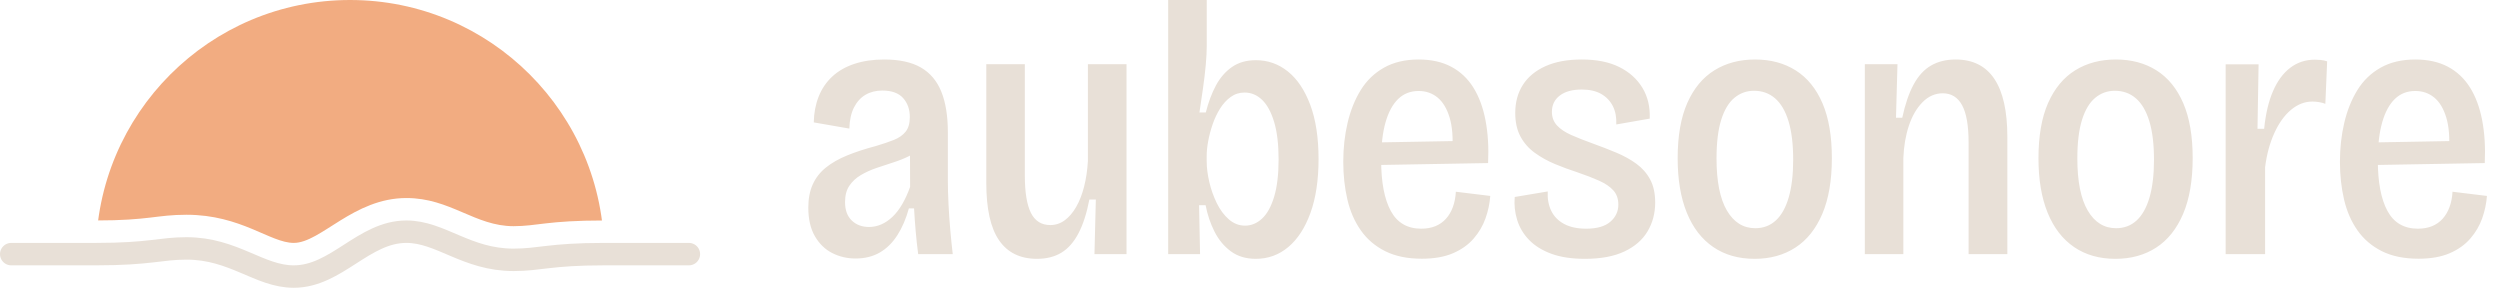
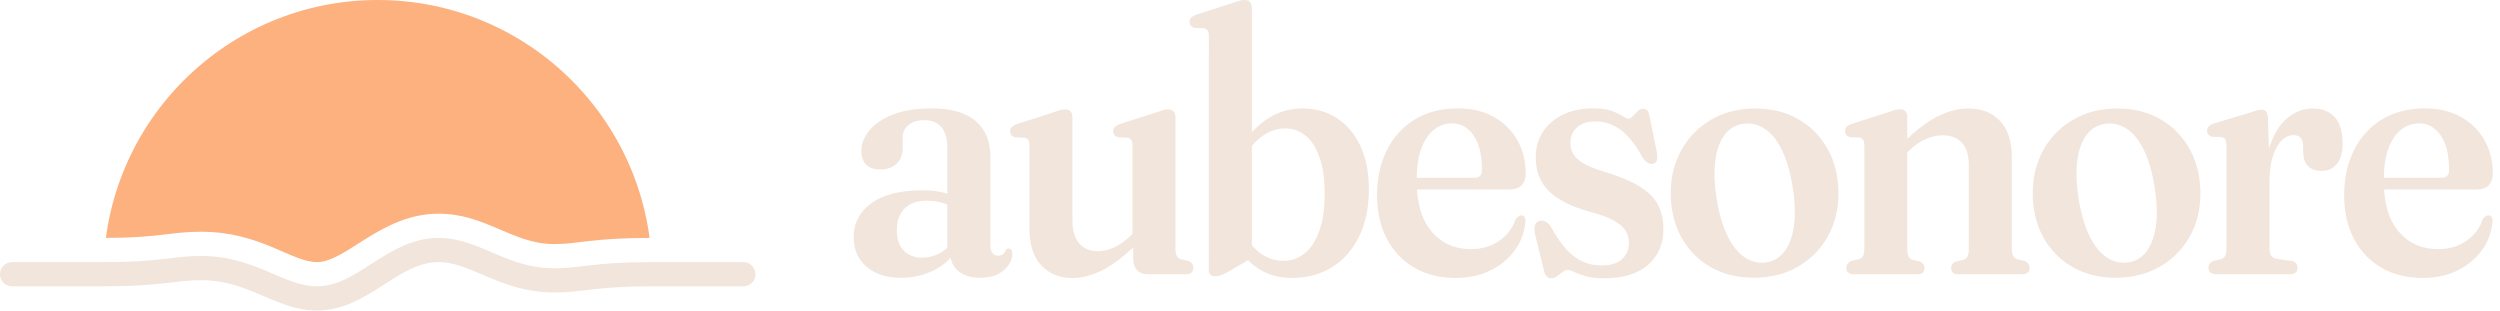
- <svg xmlns="http://www.w3.org/2000/svg" viewBox="-2197.03 -702.2 6908.03 795.2" role="img" aria-label="AubeSonore">
+ <svg xmlns="http://www.w3.org/2000/svg" viewBox="-4564.41 -1481.84 13509.41 1678.1" role="img" aria-label="AubeSonore">
  <clipPath id="l-sky">
-     <path d="M-2228.03 -93 L-1931.97 -93 C-1784.24 -93 -1764.2 -108.78 -1681.57 -108.78 C-1530.5 -108.78 -1450.51 -31 -1385.34 -31 C-1310.63 -31 -1220.35 -155 -1074.03 -155 C-952.69 -155 -884.62 -77.22 -778.08 -77.22 C-712.94 -77.22 -685.39 -93 -527.57 -93 L-231.5 -93 L-231.5 -1404.4 L-2228.03 -1404.4 Z" />
+     <path d="M-4629.83 -196.26 L-4005.05 -196.26 C-3693.29 -196.26 -3651.02 -229.55 -3476.65 -229.55 C-3157.83 -229.55 -2989.04 -65.42 -2851.51 -65.42 C-2693.84 -65.42 -2503.33 -327.09 -2194.56 -327.09 C-1938.5 -327.09 -1794.85 -162.96 -1570.01 -162.96 C-1432.56 -162.96 -1374.41 -196.26 -1041.37 -196.26 L-416.58 -196.26 L-416.58 -2963.68 L-4629.83 -2963.68 Z" />
  </clipPath>
  <g clip-path="url(#l-sky)">
-     <circle cx="-1229.77" cy="0" r="702.2" fill="#F2AC81" />
+     <circle cx="-2523.21" cy="0" r="1481.84" fill="#FCB17E" />
  </g>
-   <path d="M-2166.03 0 L-1931.97 0 C-1781.7 0 -1754.15 -15.78 -1681.52 -15.78 C-1551.23 -15.78 -1480.17 62 -1385.42 62 C-1267.12 62 -1192.41 -62 -1074.11 -62 C-979.36 -62 -908.3 15.78 -778.02 15.78 C-705.39 15.78 -677.84 0 -527.57 0 L-293.5 0" fill="none" stroke="#E8E0D7" stroke-width="62" stroke-linecap="round" stroke-linejoin="round" />
-   <path d="M167 12.1Q132.4 12.1 102.75 -2.9Q73.1 -17.9 54.8 -49.25Q36.5 -80.6 36.5 -128.7Q36.5 -165.6 48.8 -192.75Q61.1 -219.9 85 -239.15Q108.9 -258.4 143.55 -272.6Q178.2 -286.8 222.8 -298.6Q251.9 -307.2 272.8 -315.5Q293.7 -323.8 305.35 -338.25Q317 -352.7 317 -378.8Q317 -410.4 298.5 -431.2Q280 -452 240.9 -452Q214.6 -452 194.65 -440.35Q174.7 -428.7 162.8 -405.45Q150.9 -382.2 149.9 -346.9L51.6 -364Q52.3 -403 65.15 -435.4Q78 -467.8 102.8 -490.8Q127.6 -513.8 164 -525.8Q200.4 -537.8 246 -537.8Q309.2 -537.8 347.6 -515.65Q386 -493.5 404.05 -448.85Q422.1 -404.2 422.1 -336.6V-203Q422.1 -174.4 423.9 -138.05Q425.7 -101.7 428.9 -65.55Q432.1 -29.4 435.6 0H340.1Q336 -31 333.25 -62.65Q330.5 -94.3 328.7 -126.4H314.4Q302.6 -83.5 282.5 -52.15Q262.4 -20.8 233.85 -4.35Q205.3 12.1 167 12.1ZM204.3 -75Q221.5 -75 237.85 -82Q254.2 -89 269 -103Q283.8 -117 296.15 -138.3Q308.5 -159.6 317.8 -185.8L317.4 -294.9L346.9 -296.5Q335 -280.9 315.1 -270.95Q295.2 -261 271.6 -253.5Q248 -246 224.55 -237.95Q201.1 -229.9 181.5 -218.3Q161.9 -206.7 149.95 -189Q138 -171.3 138 -143.7Q138 -110.6 156.65 -92.8Q175.3 -75 204.3 -75Z M668.5 13Q598.8 13 563.55 -38.3Q528.3 -89.6 528.3 -196.8V-524.8H634.8V-217.2Q634.8 -147.3 651.7 -113.8Q668.6 -80.3 705.2 -80.3Q727.1 -80.3 745.1 -93.55Q763.1 -106.8 776.7 -130.5Q790.3 -154.2 798.55 -186.45Q806.8 -218.7 809.1 -257.5V-524.8H915.8V-209.1V0H827.2L831 -150.9H813.1Q802.2 -94.2 783.05 -57.6Q763.9 -21 735.85 -4Q707.8 13 668.5 13Z M1273.1 13Q1232.1 13 1204 -7.8Q1175.9 -28.6 1158.9 -62.2Q1141.9 -95.8 1134.3 -135.1H1116.3L1119 0H1030.9V-263.6V-702.2H1137.5V-575.8Q1137.5 -553.2 1134.75 -522.85Q1132 -492.5 1127.2 -458.9Q1122.4 -425.3 1117.3 -391.5H1134.9Q1145.4 -433.3 1162.6 -465.6Q1179.8 -497.9 1206.95 -516.9Q1234.1 -535.9 1273.2 -535.9Q1322.8 -535.9 1361.7 -504.7Q1400.6 -473.5 1423.5 -412.45Q1446.4 -351.4 1446.4 -262.5Q1446.4 -175.8 1424.1 -114.05Q1401.8 -52.3 1362.9 -19.65Q1324 13 1273.1 13ZM1243.3 -78.7Q1269.2 -78.7 1290.25 -98.15Q1311.3 -117.6 1323.65 -158.4Q1336 -199.2 1336 -261.8Q1336 -324 1323.7 -365.05Q1311.4 -406.1 1290.4 -426.3Q1269.4 -446.5 1242 -446.5Q1220.5 -446.5 1203.6 -434.25Q1186.7 -422 1174.25 -402.15Q1161.8 -382.3 1153.65 -358.45Q1145.5 -334.6 1141.4 -312Q1137.3 -289.4 1137.3 -271.5V-257Q1137.3 -230 1144.55 -199.15Q1151.8 -168.3 1165.25 -140.8Q1178.7 -113.3 1198.6 -96Q1218.5 -78.7 1243.3 -78.7Z M1731.7 12.7Q1672.2 12.7 1630.65 -8.1Q1589.1 -28.9 1563.3 -65.5Q1537.5 -102.1 1526.1 -150.85Q1514.7 -199.6 1514.7 -255.2Q1514.7 -311.9 1526.65 -362.8Q1538.6 -413.7 1562.9 -453.2Q1587.2 -492.7 1627.25 -515.25Q1667.3 -537.8 1723 -537.8Q1775.3 -537.8 1812.95 -517.85Q1850.6 -497.9 1874.05 -460.5Q1897.5 -423.1 1907.7 -369.95Q1917.9 -316.8 1914.9 -251.6L1589.9 -245.9V-308.3L1842.1 -312.8L1816 -283.5Q1819.7 -340.8 1808.45 -377.75Q1797.2 -414.7 1775.2 -432.75Q1753.2 -450.8 1722.9 -450.8Q1689.3 -450.8 1666.5 -428.8Q1643.7 -406.8 1631.55 -364.35Q1619.4 -321.9 1619.4 -259.4Q1619.4 -168.4 1646 -119.35Q1672.6 -70.3 1730.1 -70.3Q1752.4 -70.3 1769.45 -77.35Q1786.5 -84.4 1798.6 -97.85Q1810.7 -111.3 1817.6 -130.25Q1824.5 -149.2 1825.8 -172.4L1920.9 -160.8Q1918.6 -129.4 1907.75 -98.85Q1896.9 -68.3 1874.9 -42.9Q1852.9 -17.5 1817.8 -2.4Q1782.7 12.7 1731.7 12.7Z M2182.5 13Q2127.6 13 2089.65 -1Q2051.7 -15 2028.3 -39.1Q2004.9 -63.2 1995.25 -94.35Q1985.6 -125.5 1988.5 -157.9L2079.7 -173.2Q2078.1 -143 2089.35 -119.75Q2100.6 -96.5 2124.9 -83.4Q2149.2 -70.3 2186 -70.3Q2230.4 -70.3 2252.6 -89.4Q2274.8 -108.5 2274.8 -136.9Q2274.8 -160.8 2260.95 -176.15Q2247.1 -191.5 2221.65 -202.9Q2196.2 -214.3 2161.2 -226.2Q2130 -236.3 2099.65 -248.95Q2069.3 -261.6 2044.1 -279.8Q2018.9 -298 2004.4 -324.85Q1989.9 -351.7 1989.9 -390.1Q1989.9 -434.3 2010.75 -467.3Q2031.6 -500.3 2072.8 -519.05Q2114 -537.8 2173.6 -537.8Q2235.4 -537.8 2277.15 -517.1Q2318.9 -496.4 2341.2 -459.75Q2363.5 -423.1 2361.5 -374.4L2269.1 -358.3Q2270.4 -387.7 2259.6 -409Q2248.8 -430.3 2227.5 -442.55Q2206.2 -454.8 2173.6 -454.8Q2134.7 -454.8 2112.95 -438.15Q2091.2 -421.5 2091.2 -393.2Q2091.2 -370.7 2105.4 -355.45Q2119.6 -340.2 2145 -329Q2170.4 -317.8 2204 -305.7Q2237.9 -293.5 2269.2 -280.4Q2300.5 -267.3 2324.75 -249.6Q2349 -231.9 2362.8 -206.1Q2376.6 -180.3 2376.6 -142.5Q2376.6 -98.5 2355.7 -63.15Q2334.8 -27.8 2291.7 -7.4Q2248.6 13 2182.5 13Z M2651.3 13Q2584.7 13 2537 -19.6Q2489.3 -52.2 2464 -114.35Q2438.7 -176.5 2438.7 -265Q2438.7 -357.5 2465.4 -417.8Q2492.1 -478.1 2540.25 -507.95Q2588.4 -537.8 2652.6 -537.8Q2717.2 -537.8 2765 -507.6Q2812.8 -477.4 2838.8 -417Q2864.8 -356.6 2864.8 -265.4Q2864.8 -173.1 2838.35 -111.1Q2811.9 -49.1 2763.95 -18.05Q2716 13 2651.3 13ZM2653.2 -71.6Q2686.5 -71.6 2709.85 -92.95Q2733.2 -114.3 2745.55 -156.65Q2757.9 -199 2757.9 -260.6Q2757.9 -325.3 2744.95 -367.5Q2732 -409.7 2707.8 -430.55Q2683.6 -451.4 2649.7 -451.4Q2619 -451.4 2595.45 -431.85Q2571.9 -412.3 2559 -371Q2546.1 -329.7 2546.1 -264.3Q2546.1 -169.4 2574.75 -120.5Q2603.4 -71.6 2653.2 -71.6Z M2955.9 0V-339.1V-524.8H3046.1L3042 -376.8H3059.3Q3071.2 -432.5 3090.6 -468.5Q3110 -504.5 3138.9 -521.15Q3167.8 -537.8 3206.7 -537.8Q3278 -537.8 3313.85 -484.15Q3349.7 -430.5 3349.7 -323.8V0H3242.6V-309.1Q3242.6 -378.3 3224.7 -411.35Q3206.8 -444.4 3171.2 -444.4Q3139.7 -444.4 3115.45 -419.9Q3091.2 -395.4 3077.75 -355.25Q3064.3 -315.1 3062.3 -265.4V0Z M3648.3 13Q3581.7 13 3534 -19.6Q3486.3 -52.2 3461 -114.35Q3435.7 -176.5 3435.7 -265Q3435.7 -357.5 3462.4 -417.8Q3489.1 -478.1 3537.25 -507.95Q3585.4 -537.8 3649.6 -537.8Q3714.2 -537.8 3762 -507.6Q3809.8 -477.4 3835.8 -417Q3861.8 -356.6 3861.8 -265.4Q3861.8 -173.1 3835.35 -111.1Q3808.9 -49.1 3760.95 -18.05Q3713 13 3648.3 13ZM3650.2 -71.6Q3683.5 -71.6 3706.85 -92.95Q3730.2 -114.3 3742.55 -156.65Q3754.9 -199 3754.9 -260.6Q3754.9 -325.3 3741.95 -367.5Q3729 -409.7 3704.8 -430.55Q3680.6 -451.4 3646.7 -451.4Q3616 -451.4 3592.45 -431.85Q3568.9 -412.3 3556 -371Q3543.1 -329.7 3543.1 -264.3Q3543.1 -169.4 3571.75 -120.5Q3600.4 -71.6 3650.2 -71.6Z M3952.9 0V-300.7V-524.5H4043.9L4040.9 -346.3H4059.3Q4065.4 -407.8 4083.75 -450.25Q4102.1 -492.7 4131.5 -515Q4160.9 -537.3 4199.3 -537.3Q4206.6 -537.3 4215.4 -536.5Q4224.2 -535.7 4233.4 -532.7L4228.4 -415.3Q4220.6 -418.5 4210.75 -420.05Q4200.9 -421.6 4192.8 -421.6Q4160.8 -421.6 4133.45 -398.65Q4106.1 -375.7 4087.3 -334.2Q4068.5 -292.7 4061.9 -240V0Z M4485.7 12.7Q4426.2 12.7 4384.65 -8.1Q4343.1 -28.9 4317.3 -65.5Q4291.5 -102.1 4280.1 -150.85Q4268.7 -199.6 4268.7 -255.2Q4268.7 -311.9 4280.65 -362.8Q4292.6 -413.7 4316.9 -453.2Q4341.2 -492.7 4381.25 -515.25Q4421.3 -537.8 4477 -537.8Q4529.3 -537.8 4566.95 -517.85Q4604.6 -497.9 4628.05 -460.5Q4651.5 -423.1 4661.7 -369.95Q4671.9 -316.8 4668.9 -251.6L4343.9 -245.9V-308.3L4596.1 -312.8L4570 -283.5Q4573.7 -340.8 4562.45 -377.75Q4551.2 -414.7 4529.2 -432.75Q4507.2 -450.8 4476.9 -450.8Q4443.3 -450.8 4420.5 -428.8Q4397.7 -406.8 4385.55 -364.35Q4373.4 -321.9 4373.4 -259.4Q4373.4 -168.4 4400 -119.35Q4426.6 -70.3 4484.1 -70.3Q4506.4 -70.3 4523.45 -77.35Q4540.5 -84.4 4552.6 -97.85Q4564.7 -111.3 4571.6 -130.25Q4578.5 -149.2 4579.8 -172.4L4674.9 -160.8Q4672.6 -129.4 4661.75 -98.85Q4650.9 -68.3 4628.9 -42.9Q4606.9 -17.5 4571.8 -2.4Q4536.7 12.7 4485.7 12.7Z" fill="#E8E0D7" />
+   <path d="M-4498.99 0 L-4005.05 0 C-3687.93 0 -3629.79 -33.3 -3476.52 -33.3 C-3201.59 -33.3 -3051.63 130.84 -2851.68 130.84 C-2602.04 130.84 -2444.37 -130.84 -2194.73 -130.84 C-1994.78 -130.84 -1844.82 33.3 -1569.89 33.3 C-1416.62 33.3 -1358.48 0 -1041.37 0 L-547.42 0" fill="none" stroke="#F1E5DC" stroke-width="130.84" stroke-linecap="round" stroke-linejoin="round" />
+   <path d="M570.65 -113.49V-132.72L554.68 -132.22V-687.31Q554.68 -757.31 522.43 -794.87Q490.18 -832.43 431.96 -832.43Q374.49 -832.43 344.02 -805.76Q313.56 -779.09 313.56 -741.06V-682.95Q313.56 -628.85 281.01 -597.54Q248.46 -566.23 191.26 -566.23Q141.59 -566.23 115.84 -592.47Q90.1 -618.72 90.1 -665.65Q90.1 -723.83 133.09 -776.57Q176.08 -829.3 260.72 -862.71Q345.36 -896.11 469.5 -896.11Q628.31 -896.11 707.82 -827.78Q787.32 -759.46 787.32 -636.45V-156.9Q787.32 -129.82 797.8 -114.95Q808.27 -100.09 829.12 -100.09Q843.69 -100.09 854.36 -107.23Q865.02 -114.38 870.14 -129.36Q873.1 -133.69 876.94 -136.36Q880.78 -139.03 885.94 -139.03Q895.79 -139.03 901.1 -130.85Q906.41 -122.67 906.41 -109.9Q906.41 -81.82 887.22 -51.96Q868.03 -22.1 829.84 -1.49Q791.65 19.12 734.46 19.12Q657.22 19.12 613.94 -17.62Q570.65 -54.36 570.65 -113.49ZM48.73 -197.78Q48.73 -315.26 144.98 -384.39Q241.22 -453.52 421.98 -453.52Q475.21 -453.52 519.28 -444.25Q563.36 -434.99 596.8 -419.81L580.63 -366.59Q548.32 -381.43 514.78 -389.44Q481.25 -397.45 440.59 -397.45Q366.07 -397.45 323.92 -355.32Q281.77 -313.18 281.77 -237.82Q281.77 -165.21 319.78 -127.31Q357.78 -89.4 418.57 -89.4Q467.09 -89.4 510.63 -112Q554.18 -134.61 583.07 -173.93L600.2 -125.23Q555.84 -56.53 476.6 -18.62Q397.35 19.3 304.02 19.3Q187.32 19.3 118.02 -40.74Q48.73 -100.77 48.73 -197.78Z M1559.06 -83.25V-169.38L1555.36 -175.58V-694.04Q1555.36 -715.54 1549.44 -724.76Q1543.51 -733.98 1529.36 -737.67L1476.86 -739.69Q1462.82 -745.07 1456.92 -752.85Q1451.02 -760.63 1451.02 -772.22Q1451.02 -785.5 1459.26 -794.76Q1467.49 -804.02 1487.58 -811.53L1683.75 -874.36Q1709.78 -884.02 1723.77 -887.3Q1737.75 -890.57 1749.78 -890.57Q1768.27 -890.57 1777.91 -879Q1787.55 -867.42 1787.55 -848.63V-138.56Q1787.55 -111.12 1794.99 -98.45Q1802.42 -85.77 1818.27 -80.67L1858.22 -71.76Q1871.42 -65.29 1877.78 -56.54Q1884.15 -47.78 1884.15 -34.46Q1884.15 -18.25 1874.05 -9.12Q1863.95 0 1845.58 0H1641.01Q1600.46 0 1579.76 -22.14Q1559.06 -44.29 1559.06 -83.25ZM998.53 -245.68V-694.04Q998.53 -715.54 992.52 -724.76Q986.5 -733.98 972.18 -737.67L919.67 -739.69Q905.64 -745.07 899.74 -752.85Q893.84 -760.63 893.84 -772.22Q893.84 -785.5 902.07 -794.76Q910.3 -804.02 930.4 -811.53L1126.92 -874.36Q1153.17 -884.02 1167.05 -887.3Q1180.92 -890.57 1192.95 -890.57Q1211.44 -890.57 1221.08 -879Q1230.72 -867.42 1230.72 -848.63V-291.11Q1230.72 -207.41 1268.21 -165.86Q1305.7 -124.31 1367.64 -124.31Q1410.02 -124.31 1454.89 -144.55Q1499.76 -164.8 1546.81 -208.9L1579.78 -239.53L1613.78 -197.98L1575.69 -160.88Q1475.09 -62.73 1391.28 -21.06Q1307.47 20.61 1230.68 20.61Q1127.3 20.61 1062.92 -47.35Q998.53 -115.31 998.53 -245.68Z M2200.23 -1439.91V-87.72L2067.2 -10.51Q2046.27 1.78 2029.45 6.62Q2012.62 11.46 2000.87 11.46Q1984.35 11.46 1976.06 2.51Q1967.78 -6.43 1967.78 -23.92L1968.04 -1285.32Q1968.04 -1306.81 1962.12 -1316.03Q1956.19 -1325.25 1942.04 -1328.95L1889.54 -1330.96Q1875.5 -1336.34 1869.6 -1344.12Q1863.7 -1351.91 1863.7 -1363.49Q1863.7 -1376.77 1871.94 -1386.03Q1880.17 -1395.3 1900.26 -1402.8L2096.43 -1465.63Q2122.68 -1475.3 2136.56 -1478.57Q2150.43 -1481.84 2162.46 -1481.84Q2180.95 -1481.84 2190.59 -1470.27Q2200.23 -1458.7 2200.23 -1439.91ZM2163.15 -639.52 2134.65 -683.64Q2204.84 -788.44 2288.26 -842.1Q2371.67 -895.76 2474.3 -895.76Q2579.77 -895.76 2660.56 -842.97Q2741.35 -790.18 2786.97 -692.69Q2832.6 -595.2 2832.6 -460.61Q2832.6 -309.86 2778.95 -202.06Q2725.3 -94.26 2631.92 -37.13Q2538.55 20 2418.66 20Q2315.39 20 2240.5 -27.03Q2165.61 -74.06 2118.54 -157.47L2163.47 -215.99Q2199.24 -144.9 2252.83 -108.69Q2306.41 -72.49 2372.11 -72.49Q2434.44 -72.49 2484.6 -112.01Q2534.75 -151.53 2564.23 -232.41Q2593.71 -313.28 2593.71 -436.22Q2593.71 -554.03 2566.08 -631.84Q2538.46 -709.65 2490.61 -748.72Q2442.77 -787.79 2380.52 -787.79Q2318.61 -787.79 2263.28 -750.81Q2207.95 -713.84 2163.15 -639.52Z M3680.06 -544.7Q3680.06 -502.96 3657.74 -480.56Q3635.42 -458.16 3593.19 -458.16H3033.55V-521.44H3403.84Q3443.82 -521.44 3443.82 -562.26Q3443.82 -685.76 3398.32 -750.45Q3352.83 -815.14 3283.62 -815.14Q3226.42 -815.14 3183.07 -780.16Q3139.72 -745.19 3115.25 -677.01Q3090.78 -608.83 3090.78 -508.73Q3090.78 -324.38 3171.98 -229.99Q3253.18 -135.61 3384.2 -135.61Q3473.47 -135.61 3538 -180.95Q3602.53 -226.29 3625.6 -297.16Q3634.63 -308.96 3642.33 -313.53Q3650.02 -318.1 3657.17 -318.1Q3666.81 -318.1 3672.98 -310.44Q3679.16 -302.78 3678.45 -286.64Q3673.09 -203.72 3624.5 -134.01Q3575.92 -64.3 3492.95 -22.15Q3409.98 20 3301.24 20Q3173.02 20 3077.56 -35.73Q2982.1 -91.46 2929.43 -192.2Q2876.76 -292.95 2876.76 -426.45Q2876.76 -562.68 2929.04 -668.81Q2981.32 -774.94 3079.6 -835.52Q3177.87 -896.11 3314.19 -896.11Q3425.16 -896.11 3507.25 -850.3Q3589.34 -804.5 3634.7 -724.92Q3680.06 -645.35 3680.06 -544.7Z M4057.89 -825.83Q3993.53 -825.83 3957.65 -793.7Q3921.76 -761.56 3921.76 -710.71Q3921.76 -677.22 3937.05 -650Q3952.34 -622.79 3990.81 -600.01Q4029.28 -577.23 4098.14 -555.89Q4223.83 -518.5 4294.87 -474.63Q4365.9 -430.77 4395.1 -374.35Q4424.29 -317.94 4424.29 -243.31Q4424.29 -123.5 4341.33 -50.74Q4258.37 22.02 4101.8 22.02Q4043.35 22.02 4004.68 10.76Q3966 -0.49 3942.48 -11.74Q3918.97 -22.99 3905.96 -22.99Q3894.14 -22.99 3879.29 -11.74Q3864.43 -0.49 3848.91 10.76Q3833.39 22.02 3818.8 22.02Q3806.35 22.02 3796.23 13.68Q3786.11 5.35 3778.83 -19.18L3732.43 -208.55Q3724.81 -239.02 3728.69 -258.99Q3732.58 -278.95 3749.06 -285.78Q3766.68 -293.62 3784.32 -285.92Q3801.96 -278.23 3815.33 -257.53Q3858.06 -179.75 3900.56 -133.77Q3943.05 -87.78 3989.47 -67.58Q4035.9 -47.38 4089.34 -47.38Q4164.22 -47.38 4201.1 -82.03Q4237.98 -116.69 4237.98 -168.75Q4237.98 -205.06 4220.56 -234.44Q4203.13 -263.82 4159.07 -288.62Q4115.01 -313.41 4034.58 -335.38Q3930.46 -363.51 3864 -404.1Q3797.55 -444.69 3766 -500.92Q3734.44 -557.14 3734.44 -631.04Q3734.44 -710.75 3773.74 -770.34Q3813.04 -829.94 3883.25 -863.2Q3953.46 -896.46 4045 -896.46Q4106.09 -896.46 4144.56 -882.58Q4183.04 -868.69 4204.28 -854.5Q4225.53 -840.31 4234.57 -840.31Q4245.6 -840.31 4258.3 -853.99Q4271 -867.66 4285.02 -881.04Q4299.04 -894.42 4313.75 -894.42Q4327.08 -894.42 4336.33 -885.54Q4345.58 -876.66 4349.13 -854.47L4386.2 -672.77Q4393.07 -637.84 4390.22 -620.24Q4387.37 -602.63 4370.32 -597.26Q4356.18 -593.46 4340.54 -601.96Q4324.91 -610.46 4310.92 -631.45Q4253.65 -737.35 4191.51 -781.59Q4129.38 -825.83 4057.89 -825.83Z M4921.33 -895.5Q5053.95 -895.5 5154.92 -836.82Q5255.9 -778.14 5313 -674.62Q5370.1 -571.1 5370.1 -435.71Q5370.1 -305.02 5311.6 -202.16Q5253.1 -99.3 5149.9 -40.15Q5046.7 18.99 4911.72 18.99Q4779.43 18.99 4678.47 -39.2Q4577.5 -97.39 4520.75 -200.33Q4464 -303.26 4464 -437.94Q4464 -569.41 4522.11 -672.6Q4580.22 -775.78 4683.27 -835.64Q4786.31 -895.5 4921.33 -895.5ZM4982.16 -64.23Q5041.9 -73.68 5079.98 -124.97Q5118.06 -176.26 5130 -263.99Q5141.94 -351.73 5122.55 -470.8Q5102.71 -594.96 5063.2 -674.04Q5023.7 -753.12 4969.64 -787.6Q4915.58 -822.07 4852.26 -812.13Q4791.51 -802.71 4753.52 -750.99Q4715.54 -699.26 4704.52 -611.53Q4693.5 -523.8 4712.32 -405.43Q4732.49 -283.02 4772.21 -203.68Q4811.92 -124.34 4866.07 -89.56Q4920.22 -54.77 4982.16 -64.23Z M5742.21 -849.53V-138.56Q5742.21 -109.85 5748.74 -96.6Q5755.28 -83.35 5772.25 -77.31L5812.87 -67.73Q5835.11 -56.25 5835.11 -34.46Q5835.11 0 5799.56 0H5450.93Q5433.14 0 5422.92 -9.12Q5412.71 -18.25 5412.71 -34.46Q5412.71 -47.43 5419.08 -56.1Q5425.45 -64.77 5438.3 -71.41L5479.3 -80.67Q5496.16 -86.04 5503.09 -98.45Q5510.02 -110.85 5510.02 -138.2V-694.94Q5510.02 -716.44 5504.09 -725.66Q5498.17 -734.87 5484.02 -738.57L5431.51 -740.59Q5417.48 -745.96 5411.58 -753.75Q5405.68 -761.53 5405.68 -773.11Q5405.68 -786.39 5413.91 -795.66Q5422.14 -804.92 5442.24 -812.42L5638.41 -875.26Q5664.66 -884.92 5678.53 -888.19Q5692.41 -891.46 5704.44 -891.46Q5722.93 -891.46 5732.57 -879.89Q5742.21 -868.32 5742.21 -849.53ZM5718.91 -636.67 5684.9 -676.21 5722.74 -713.31Q5822.74 -811.62 5907.74 -853.69Q5992.73 -895.76 6071.37 -895.76Q6179.05 -895.76 6242.96 -828.5Q6306.88 -761.23 6306.88 -634.22V-141.02Q6306.88 -112.09 6314.71 -98.8Q6322.54 -85.51 6340.41 -79.97L6377.54 -71.41Q6390.39 -64.94 6396.76 -56.27Q6403.13 -47.61 6403.13 -34.46Q6403.13 -18.25 6393.03 -9.12Q6382.93 0 6364.55 0H6015.22Q5979.32 0 5979.32 -34.46Q5979.32 -56.25 6001.91 -67.73L6043.23 -77.31Q6061.84 -83.53 6068.26 -97.65Q6074.69 -111.78 6074.69 -141.02V-588.79Q6074.69 -670.07 6037.28 -710.46Q5999.86 -750.84 5934.41 -750.84Q5888.71 -750.84 5842.52 -730.99Q5796.32 -711.13 5751.09 -667.31Z M6877.33 -895.5Q7009.95 -895.5 7110.92 -836.82Q7211.9 -778.14 7269 -674.62Q7326.1 -571.1 7326.1 -435.71Q7326.1 -305.02 7267.6 -202.16Q7209.1 -99.3 7105.9 -40.15Q7002.7 18.99 6867.72 18.99Q6735.43 18.99 6634.47 -39.2Q6533.5 -97.39 6476.75 -200.33Q6420 -303.26 6420 -437.94Q6420 -569.41 6478.11 -672.6Q6536.22 -775.78 6639.27 -835.64Q6742.31 -895.5 6877.33 -895.5ZM6938.16 -64.23Q6997.9 -73.68 7035.98 -124.97Q7074.06 -176.26 7086 -263.99Q7097.94 -351.73 7078.55 -470.8Q7058.71 -594.96 7019.2 -674.04Q6979.7 -753.12 6925.64 -787.6Q6871.58 -822.07 6808.26 -812.13Q6747.51 -802.71 6709.52 -750.99Q6671.54 -699.26 6660.52 -611.53Q6649.5 -523.8 6668.32 -405.43Q6688.49 -283.02 6728.21 -203.68Q6767.92 -124.34 6822.07 -89.56Q6876.22 -54.77 6938.16 -64.23Z M7673.59 -490.7Q7673.59 -627.05 7709.8 -716.88Q7746.01 -806.7 7805.08 -851.23Q7864.15 -895.76 7932.87 -895.76Q8010.45 -895.76 8052.46 -847.8Q8094.48 -799.85 8094.48 -708.78Q8094.48 -632.32 8062.88 -595.31Q8031.29 -558.3 7982.05 -558.3Q7932.28 -558.3 7907.34 -584.47Q7882.41 -610.65 7881.51 -659.79L7881.06 -692.02Q7880.84 -722.07 7868.31 -736.9Q7855.78 -751.73 7828.27 -751.73Q7794.62 -751.73 7765.08 -722.87Q7735.54 -694.02 7717.27 -636.6Q7698.99 -579.18 7698.99 -493.38ZM7691.26 -842.81 7698.99 -589.5V-140.8Q7698.99 -115.45 7708.21 -100.93Q7717.44 -86.41 7738.89 -82.91L7817.64 -71.53Q7835.32 -68.85 7843.25 -58.82Q7851.19 -48.79 7851.19 -34.46Q7851.19 -18.92 7841.15 -9.46Q7831.1 0 7811.16 0H7408.69Q7390.27 0 7379.88 -9.32Q7369.5 -18.65 7369.5 -34.64Q7369.5 -47.78 7376.38 -56.65Q7383.26 -65.52 7396.41 -72.16L7436.08 -80.67Q7452.94 -86.37 7459.87 -98.39Q7466.8 -110.4 7466.8 -136.86V-696.28Q7466.8 -718 7460.99 -727.56Q7455.18 -737.11 7441.02 -740.81L7387.4 -742.83Q7374.04 -748.2 7368.03 -755.99Q7362.02 -763.77 7362.02 -775.13Q7362.02 -788.19 7370.42 -797.84Q7378.82 -807.5 7399.02 -814.66L7598.44 -874.58Q7620.66 -882.68 7634.59 -885.95Q7648.52 -889.22 7658.2 -889.22Q7672.88 -889.22 7680.9 -878.77Q7688.91 -868.32 7691.26 -842.81Z M8906.06 -544.7Q8906.06 -502.96 8883.74 -480.56Q8861.42 -458.16 8819.19 -458.16H8259.55V-521.44H8629.84Q8669.82 -521.44 8669.82 -562.26Q8669.82 -685.76 8624.32 -750.45Q8578.83 -815.14 8509.62 -815.14Q8452.42 -815.14 8409.07 -780.16Q8365.72 -745.19 8341.25 -677.01Q8316.78 -608.83 8316.78 -508.73Q8316.78 -324.38 8397.98 -229.99Q8479.18 -135.61 8610.2 -135.61Q8699.47 -135.61 8764 -180.95Q8828.53 -226.29 8851.6 -297.16Q8860.63 -308.96 8868.33 -313.53Q8876.02 -318.1 8883.17 -318.1Q8892.81 -318.1 8898.98 -310.44Q8905.16 -302.78 8904.45 -286.64Q8899.09 -203.72 8850.5 -134.01Q8801.92 -64.3 8718.95 -22.15Q8635.98 20 8527.24 20Q8399.02 20 8303.56 -35.73Q8208.1 -91.46 8155.43 -192.2Q8102.76 -292.95 8102.76 -426.45Q8102.76 -562.68 8155.04 -668.81Q8207.32 -774.94 8305.6 -835.52Q8403.87 -896.11 8540.19 -896.11Q8651.16 -896.11 8733.25 -850.3Q8815.34 -804.5 8860.7 -724.92Q8906.06 -645.35 8906.06 -544.7Z" fill="#F1E5DC" />
</svg>
